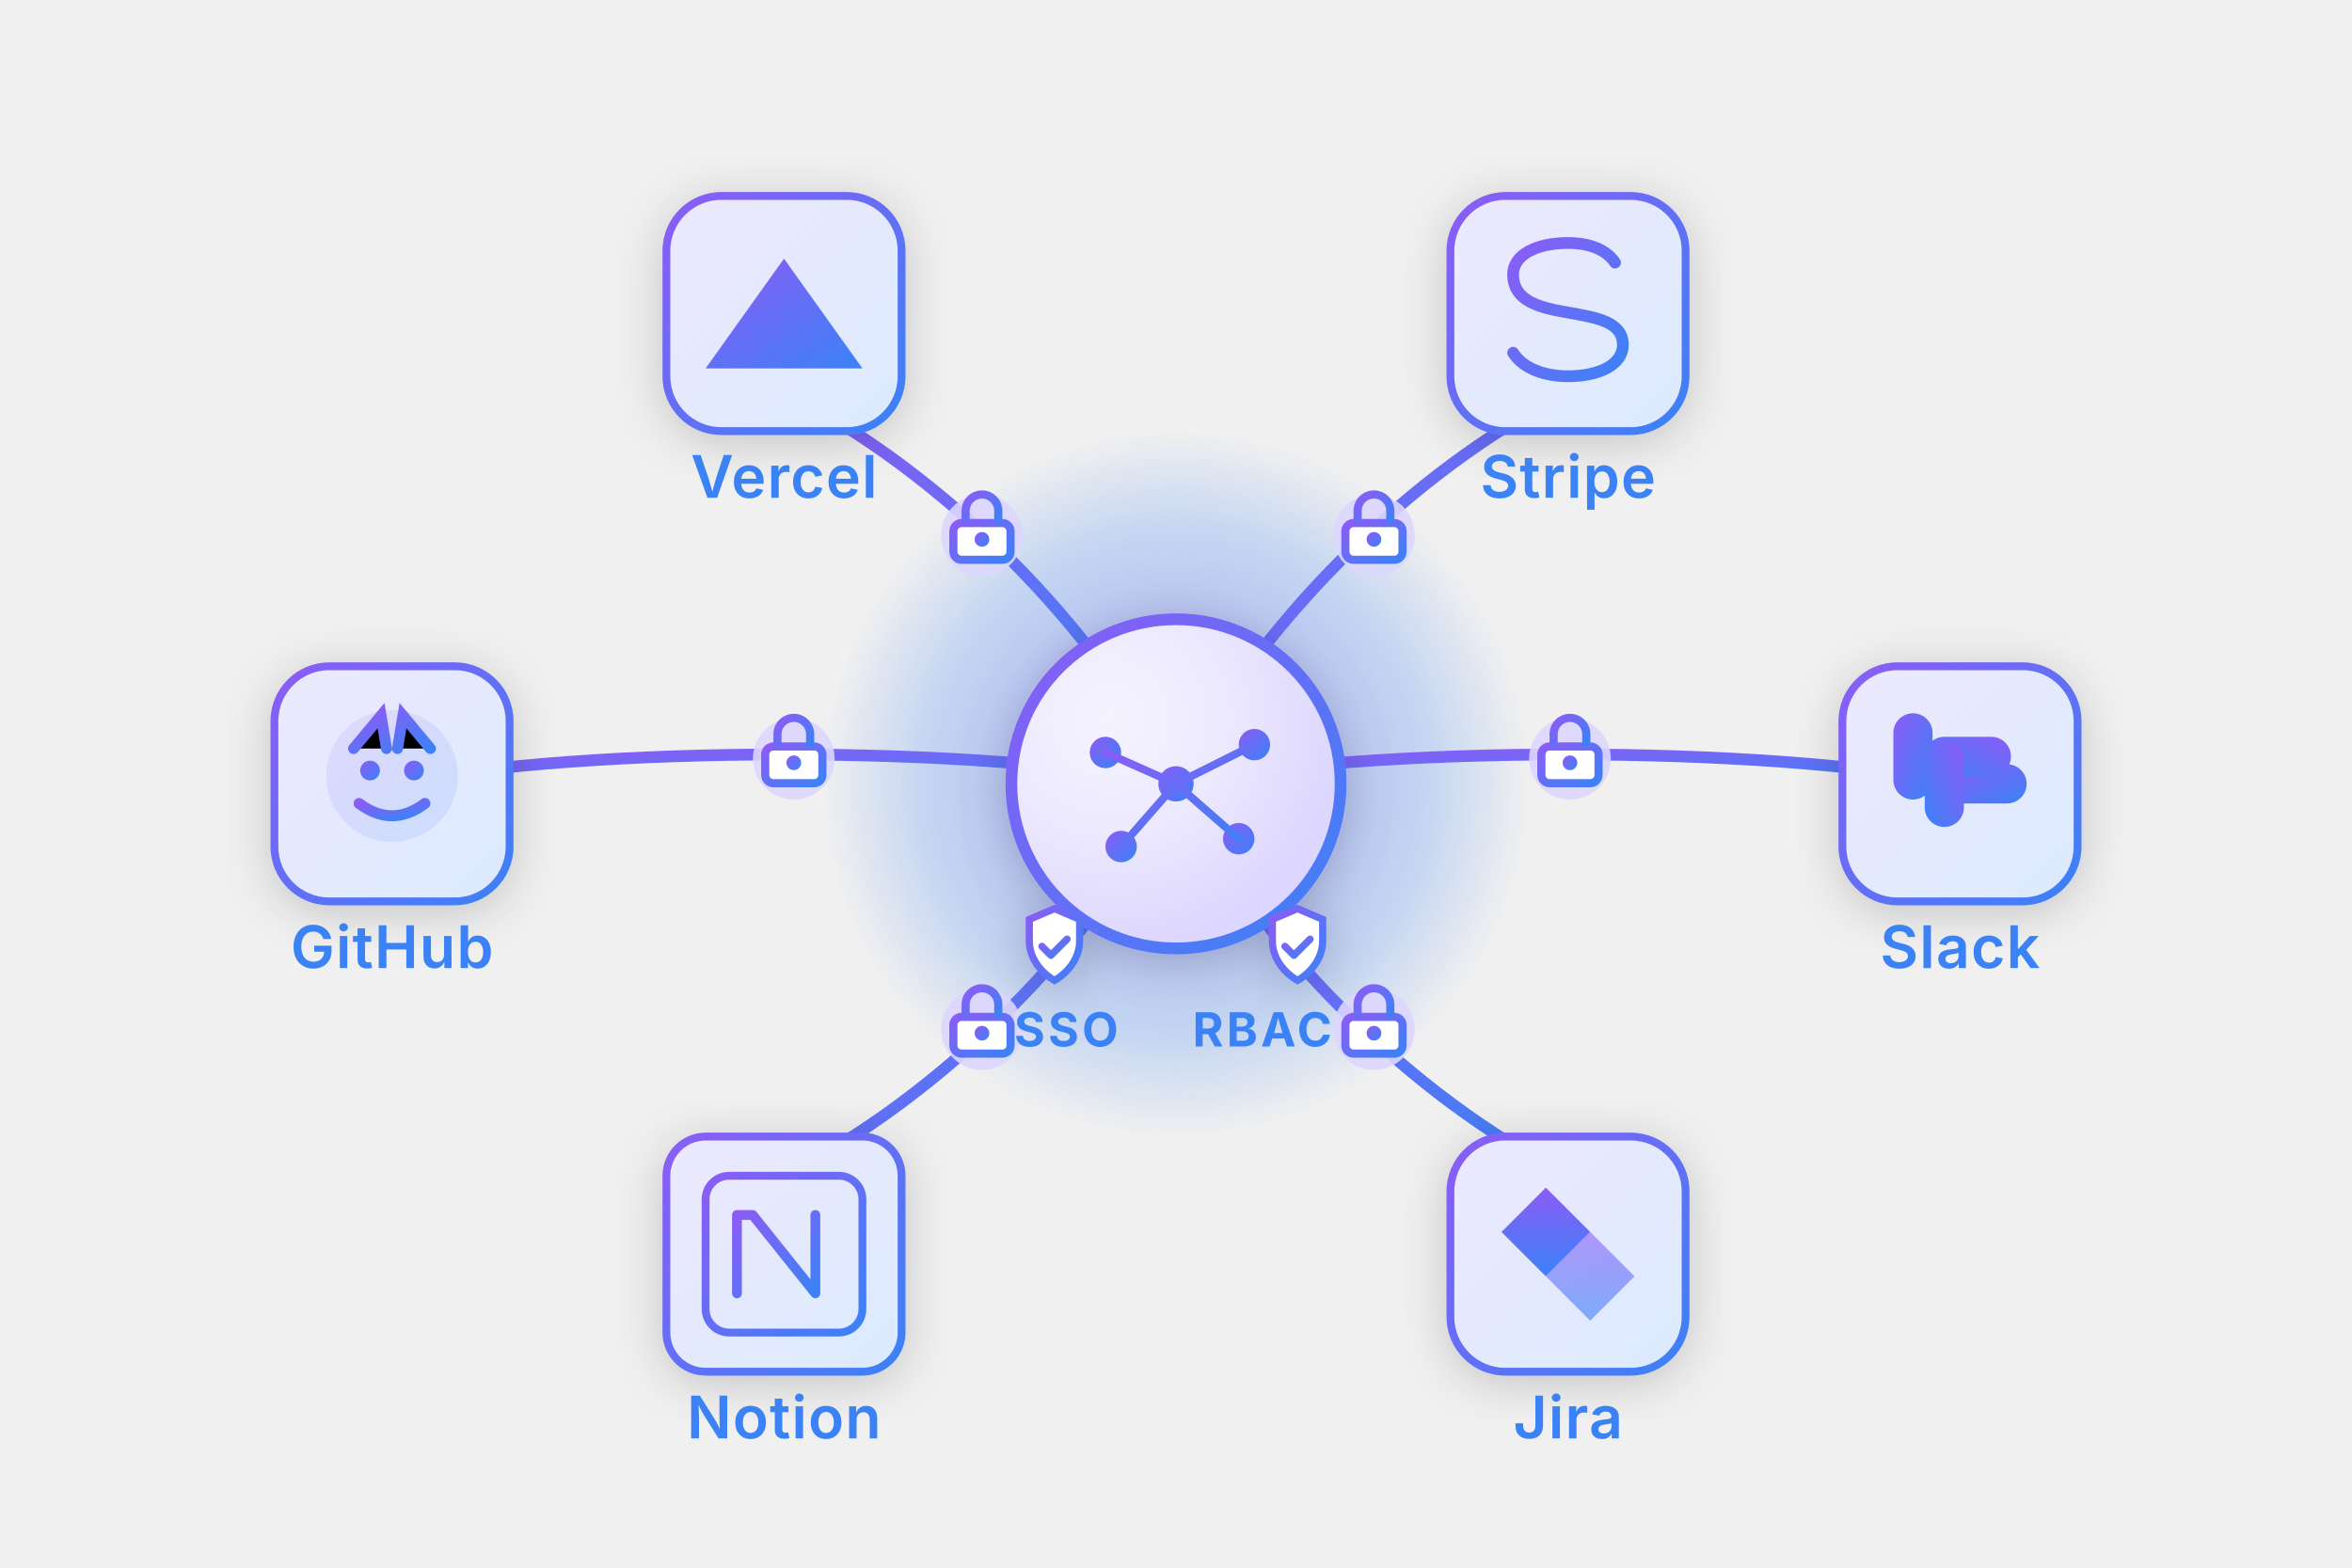
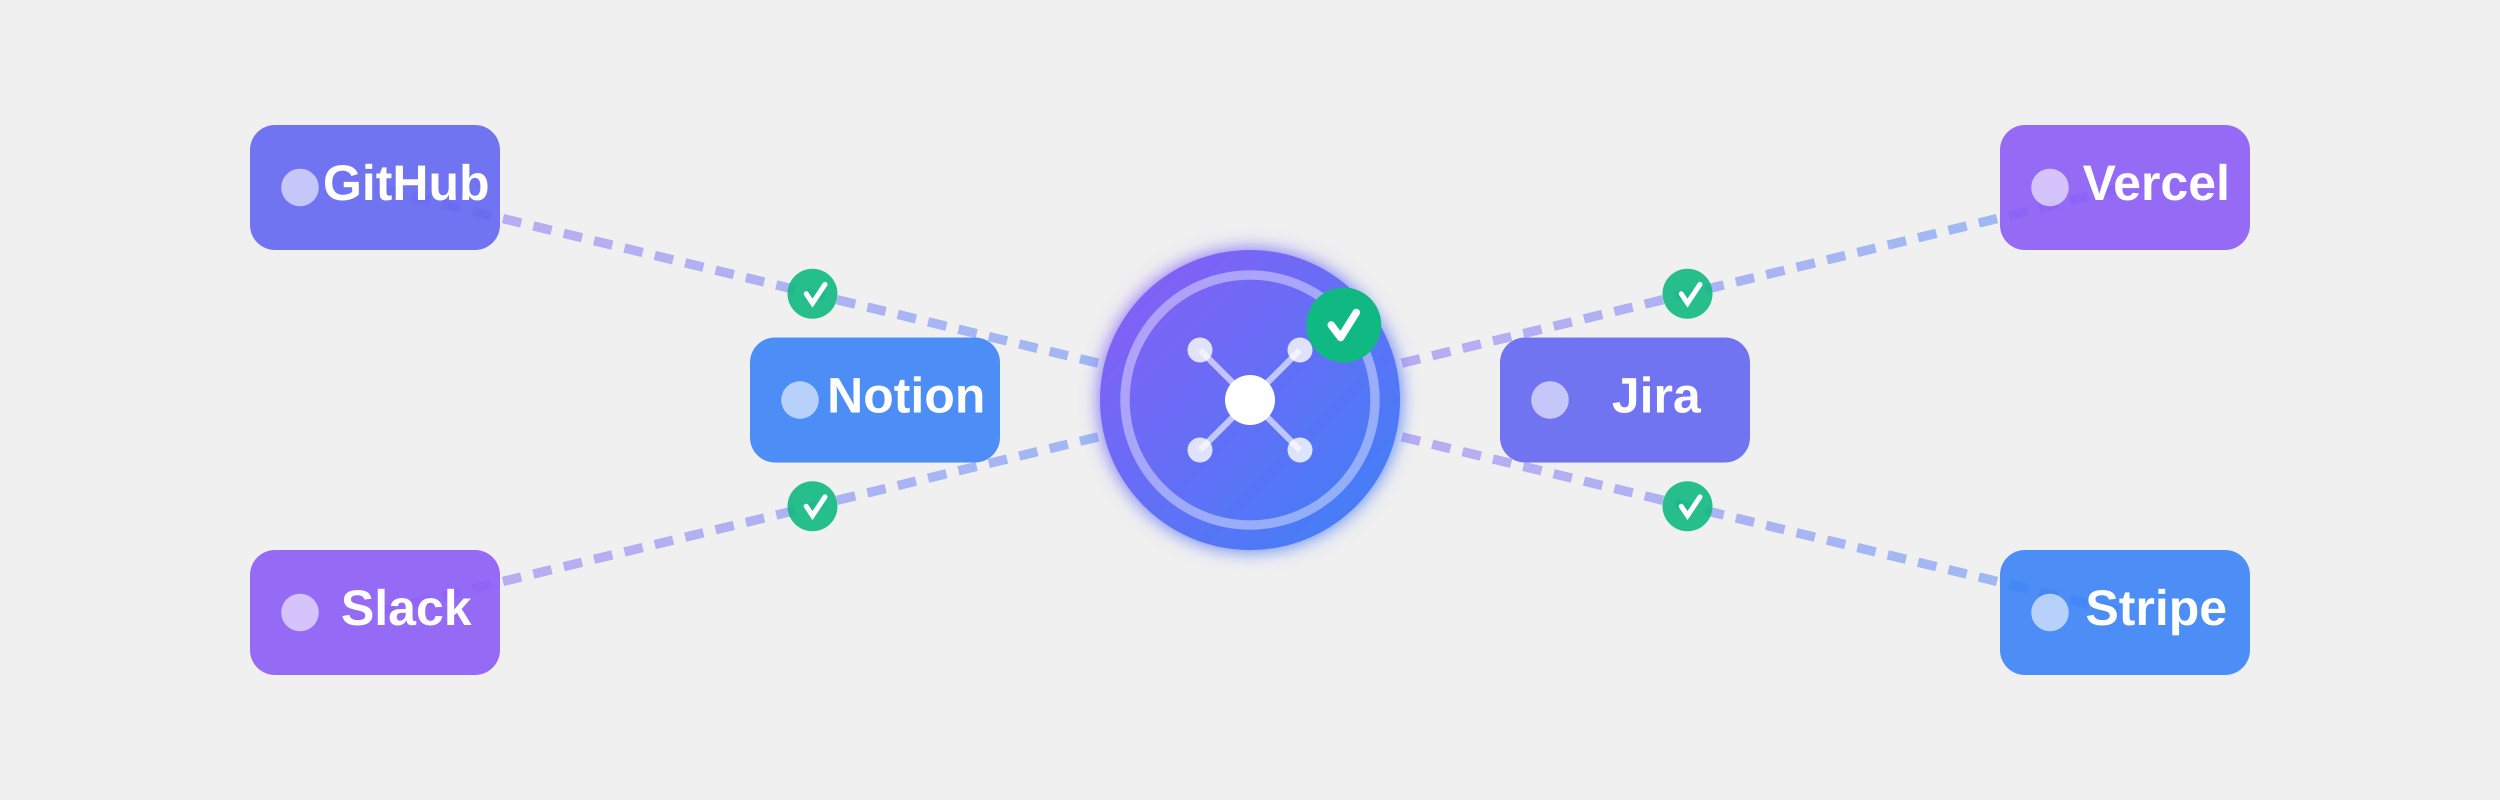
- <svg xmlns="http://www.w3.org/2000/svg" width="600" height="400" viewBox="0 0 600 400" role="img" aria-labelledby="title desc">
+ <svg xmlns="http://www.w3.org/2000/svg" width="400" height="128" viewBox="0 0 400 128">
  <defs>
-     <linearGradient id="gradPB" x1="0%" y1="0%" x2="100%" y2="100%">
-       <stop offset="0%" stop-color="#8b5cf6" />
-       <stop offset="100%" stop-color="#3b82f6" />
+     <linearGradient id="hubGradient" x1="0%" y1="0%" x2="100%" y2="100%">
+       <stop offset="0%" style="stop-color:#8b5cf6;stop-opacity:1" />
+       <stop offset="100%" style="stop-color:#3b82f6;stop-opacity:1" />
    </linearGradient>
-     <filter id="softShadow" x="-20%" y="-20%" width="140%" height="140%">
-       <feDropShadow dx="0" dy="2" stdDeviation="6" flood-opacity="0.18" />
+     <linearGradient id="lineGradient" x1="0%" y1="0%" x2="100%" y2="0%">
+       <stop offset="0%" style="stop-color:#8b5cf6;stop-opacity:0.6" />
+       <stop offset="100%" style="stop-color:#3b82f6;stop-opacity:0.6" />
+     </linearGradient>
+     <filter id="glow">
+       <feGaussianBlur stdDeviation="1.5" result="coloredBlur" />
+       <feMerge>
+         <feMergeNode in="coloredBlur" />
+         <feMergeNode in="SourceGraphic" />
+       </feMerge>
    </filter>
-     <radialGradient id="hubGlow" cx="50%" cy="50%" r="50%">
-       <stop offset="0%" stop-color="#8b5cf6" stop-opacity="0.55" />
-       <stop offset="70%" stop-color="#3b82f6" stop-opacity="0.25" />
-       <stop offset="100%" stop-color="#3b82f6" stop-opacity="0" />
-     </radialGradient>
-     <linearGradient id="boxBg" x1="0%" y1="0%" x2="100%" y2="100%">
-       <stop offset="0%" stop-color="#ede9fe" />
-       <stop offset="100%" stop-color="#dbeafe" />
-     </linearGradient>
-     <radialGradient id="hubBg" cx="30%" cy="30%" r="70%">
-       <stop offset="0%" stop-color="#f5f3ff" />
-       <stop offset="50%" stop-color="#ede9fe" />
-       <stop offset="100%" stop-color="#ddd6fe" />
-     </radialGradient>
-     <style>
-       .conn { fill: none; stroke: url(#gradPB); stroke-width: 3; stroke-linecap: round; }
-       .label { font-family: Inter, -apple-system, BlinkMacSystemFont, Segoe UI, Roboto, Arial, sans-serif; font-size: 15px; fill: #3b82f6; font-weight: 600; letter-spacing: 0.3px; }
-       .label--light { fill: #3b82f6; opacity: 1; font-size: 12px; font-weight: 700; letter-spacing: 0.8px; }
-     </style>
-     <symbol id="lock" viewBox="0 0 24 24">
-       <circle cx="12" cy="14" r="10" fill="#ddd6fe" opacity="0.9" />
-       <rect x="5" y="11" width="14" height="9" rx="2" ry="2" fill="white" stroke="url(#gradPB)" stroke-width="2" />
-       <path d="M8 11V8a4 4 0 0 1 8 0v3" fill="none" stroke="url(#gradPB)" stroke-width="2" />
-       <circle cx="12" cy="15" r="1.8" fill="url(#gradPB)" />
-     </symbol>
-     <symbol id="shieldCheck" viewBox="0 0 24 24">
-       <path d="M12 2l7 3v6c0 5-3.5 9-7 11-3.5-2-7-6-7-11V5l7-3z" fill="white" stroke="url(#gradPB)" stroke-width="2" />
-       <path d="M8.5 12.5l2.5 2.5 4.5-4.5" fill="none" stroke="url(#gradPB)" stroke-width="2" stroke-linecap="round" stroke-linejoin="round" />
-     </symbol>
  </defs>
-   <circle cx="300" cy="200" r="90" fill="url(#hubGlow)" />
-   <path class="conn" d="M300,200 C250,190 150,190 100,200" />
-   <path class="conn" d="M300,200 C280,160 240,120 200,100" />
-   <path class="conn" d="M300,200 C320,160 360,120 400,100" />
-   <path class="conn" d="M300,200 C350,190 450,190 500,200" />
-   <path class="conn" d="M300,200 C320,240 360,280 400,300" />
-   <path class="conn" d="M300,200 C280,240 240,280 200,300" />
-   <use href="#lock" x="190" y="179" width="25" height="25" />
-   <use href="#lock" x="238" y="122" width="25" height="25" />
-   <use href="#lock" x="338" y="122" width="25" height="25" />
-   <use href="#lock" x="388" y="179" width="25" height="25" />
-   <use href="#lock" x="338" y="248" width="25" height="25" />
-   <use href="#lock" x="238" y="248" width="25" height="25" />
-   <g filter="url(#softShadow)">
-     <circle cx="300" cy="200" r="42" fill="url(#hubBg)" stroke="url(#gradPB)" stroke-width="3" />
-     <g transform="translate(300,200)">
-       <circle r="4.5" fill="url(#gradPB)" />
-       <circle cx="-18" cy="-8" r="4" fill="url(#gradPB)" />
-       <circle cx="20" cy="-10" r="4" fill="url(#gradPB)" />
-       <circle cx="-14" cy="16" r="4" fill="url(#gradPB)" />
-       <circle cx="16" cy="14" r="4" fill="url(#gradPB)" />
-       <path d="M-18,-8 L0,0 M20,-10 L0,0 M-14,16 L0,0 M16,14 L0,0" stroke="url(#gradPB)" stroke-width="2" stroke-linecap="round" fill="none" />
-     </g>
-     <use href="#shieldCheck" x="258" y="230" width="22" height="22" />
-     <use href="#shieldCheck" x="320" y="230" width="22" height="22" />
-   </g>
-   <g class="label" text-anchor="middle">
-     <text x="272" y="267" class="label--light">SSO</text>
-     <text x="322" y="267" class="label--light">RBAC</text>
-   </g>
-   <g transform="translate(70,170)" filter="url(#softShadow)">
-     <rect x="0" y="0" width="60" height="60" rx="14" fill="url(#boxBg)" stroke="url(#gradPB)" stroke-width="2" />
-     <g transform="translate(30,28) scale(1.4)">
-       <circle r="12" fill="url(#gradPB)" opacity="0.12" />
-       <path d="M-7,-5 L-2,-11 L-1,-5 M7,-5 L2,-11 L1,-5" stroke="url(#gradPB)" stroke-width="2" stroke-linecap="round" />
-       <circle cx="-4" cy="-1" r="1.8" fill="url(#gradPB)" />
-       <circle cx="4" cy="-1" r="1.8" fill="url(#gradPB)" />
-       <path d="M-6,5 C-2,8 2,8 6,5" stroke="url(#gradPB)" stroke-width="2" fill="none" stroke-linecap="round" />
-     </g>
-   </g>
-   <text class="label" x="100" y="247" text-anchor="middle">GitHub</text>
-   <g transform="translate(170,50)" filter="url(#softShadow)">
-     <rect x="0" y="0" width="60" height="60" rx="14" fill="url(#boxBg)" stroke="url(#gradPB)" stroke-width="2" />
-     <polygon points="10,44 50,44 30,16" fill="url(#gradPB)" />
-   </g>
-   <text class="label" x="200" y="127" text-anchor="middle">Vercel</text>
-   <g transform="translate(370,50)" filter="url(#softShadow)">
-     <rect x="0" y="0" width="60" height="60" rx="14" fill="url(#boxBg)" stroke="url(#gradPB)" stroke-width="2" />
-     <path d="M16,40c2.5,4 8,6 14,6c8,0 14,-3 14,-8c0,-12 -28,-4 -28,-18c0,-5 6,-8 14,-8c6,0 10,2 12,5" fill="none" stroke="url(#gradPB)" stroke-width="3" stroke-linecap="round" />
-   </g>
-   <text class="label" x="400" y="127" text-anchor="middle">Stripe</text>
-   <g transform="translate(470,170)" filter="url(#softShadow)">
-     <rect x="0" y="0" width="60" height="60" rx="14" fill="url(#boxBg)" stroke="url(#gradPB)" stroke-width="2" />
-     <rect x="13" y="12" width="10" height="22" rx="5" fill="url(#gradPB)" />
-     <rect x="25" y="25" width="22" height="10" rx="5" fill="url(#gradPB)" />
-     <rect x="27" y="12" width="10" height="22" rx="5" transform="rotate(90 32 23)" fill="url(#gradPB)" />
-     <rect x="15" y="25" width="22" height="10" rx="5" transform="rotate(90 26 30)" fill="url(#gradPB)" />
-   </g>
-   <text class="label" x="500" y="247" text-anchor="middle">Slack</text>
-   <g transform="translate(370,290)" filter="url(#softShadow)">
-     <rect x="0" y="0" width="60" height="60" rx="14" fill="url(#boxBg)" stroke="url(#gradPB)" stroke-width="2" />
-     <g transform="translate(30,30) rotate(45)">
-       <rect x="-16" y="-8" width="16" height="16" fill="url(#gradPB)" />
-       <rect x="0" y="-8" width="16" height="16" fill="url(#gradPB)" opacity="0.6" />
-     </g>
-   </g>
-   <text class="label" x="400" y="367" text-anchor="middle">Jira</text>
-   <g transform="translate(170,290)" filter="url(#softShadow)">
-     <rect x="0" y="0" width="60" height="60" rx="10" fill="url(#boxBg)" stroke="url(#gradPB)" stroke-width="2" />
-     <rect x="10" y="10" width="40" height="40" rx="6" fill="none" stroke="url(#gradPB)" stroke-width="2" />
-     <path d="M18,40 V20 H22 L38,40 V20" fill="none" stroke="url(#gradPB)" stroke-width="2.5" stroke-linejoin="round" stroke-linecap="round" />
-   </g>
-   <text class="label" x="200" y="367" text-anchor="middle">Notion</text>
+   <line x1="200" y1="64" x2="60" y2="30" stroke="url(#lineGradient)" stroke-width="1.5" stroke-dasharray="3,2" opacity="0.8" />
+   <line x1="200" y1="64" x2="60" y2="98" stroke="url(#lineGradient)" stroke-width="1.5" stroke-dasharray="3,2" opacity="0.8" />
+   <line x1="200" y1="64" x2="340" y2="30" stroke="url(#lineGradient)" stroke-width="1.5" stroke-dasharray="3,2" opacity="0.8" />
+   <line x1="200" y1="64" x2="340" y2="98" stroke="url(#lineGradient)" stroke-width="1.5" stroke-dasharray="3,2" opacity="0.8" />
+   <line x1="200" y1="64" x2="140" y2="64" stroke="url(#lineGradient)" stroke-width="1.5" stroke-dasharray="3,2" opacity="0.8" />
+   <line x1="200" y1="64" x2="260" y2="64" stroke="url(#lineGradient)" stroke-width="1.5" stroke-dasharray="3,2" opacity="0.8" />
+   <circle cx="200" cy="64" r="24" fill="url(#hubGradient)" filter="url(#glow)" />
+   <circle cx="200" cy="64" r="20" fill="none" stroke="#ffffff" stroke-width="1.5" opacity="0.4" />
+   <circle cx="200" cy="64" r="4" fill="#ffffff" />
+   <circle cx="192" cy="56" r="2" fill="#ffffff" opacity="0.8" />
+   <circle cx="208" cy="56" r="2" fill="#ffffff" opacity="0.8" />
+   <circle cx="192" cy="72" r="2" fill="#ffffff" opacity="0.8" />
+   <circle cx="208" cy="72" r="2" fill="#ffffff" opacity="0.8" />
+   <line x1="200" y1="64" x2="192" y2="56" stroke="#ffffff" stroke-width="1" opacity="0.6" />
+   <line x1="200" y1="64" x2="208" y2="56" stroke="#ffffff" stroke-width="1" opacity="0.6" />
+   <line x1="200" y1="64" x2="192" y2="72" stroke="#ffffff" stroke-width="1" opacity="0.6" />
+   <line x1="200" y1="64" x2="208" y2="72" stroke="#ffffff" stroke-width="1" opacity="0.6" />
+   <circle cx="215" cy="52" r="6" fill="#10b981" />
+   <path d="M 213 52 L 214.5 54 L 217 50" stroke="#ffffff" stroke-width="1.2" fill="none" stroke-linecap="round" stroke-linejoin="round" />
+   <rect x="40" y="20" width="40" height="20" rx="4" fill="#6366f1" opacity="0.9" />
+   <text x="65" y="32" font-family="Arial, sans-serif" font-size="8" font-weight="bold" fill="#ffffff" text-anchor="middle">GitHub</text>
+   <circle cx="48" cy="30" r="3" fill="#ffffff" opacity="0.6" />
+   <rect x="40" y="88" width="40" height="20" rx="4" fill="#8b5cf6" opacity="0.9" />
+   <text x="65" y="100" font-family="Arial, sans-serif" font-size="8" font-weight="bold" fill="#ffffff" text-anchor="middle">Slack</text>
+   <circle cx="48" cy="98" r="3" fill="#ffffff" opacity="0.6" />
+   <rect x="120" y="54" width="40" height="20" rx="4" fill="#3b82f6" opacity="0.9" />
+   <text x="145" y="66" font-family="Arial, sans-serif" font-size="8" font-weight="bold" fill="#ffffff" text-anchor="middle">Notion</text>
+   <circle cx="128" cy="64" r="3" fill="#ffffff" opacity="0.6" />
+   <rect x="240" y="54" width="40" height="20" rx="4" fill="#6366f1" opacity="0.9" />
+   <text x="265" y="66" font-family="Arial, sans-serif" font-size="8" font-weight="bold" fill="#ffffff" text-anchor="middle">Jira</text>
+   <circle cx="248" cy="64" r="3" fill="#ffffff" opacity="0.6" />
+   <rect x="320" y="20" width="40" height="20" rx="4" fill="#8b5cf6" opacity="0.9" />
+   <text x="345" y="32" font-family="Arial, sans-serif" font-size="8" font-weight="bold" fill="#ffffff" text-anchor="middle">Vercel</text>
+   <circle cx="328" cy="30" r="3" fill="#ffffff" opacity="0.6" />
+   <rect x="320" y="88" width="40" height="20" rx="4" fill="#3b82f6" opacity="0.9" />
+   <text x="345" y="100" font-family="Arial, sans-serif" font-size="8" font-weight="bold" fill="#ffffff" text-anchor="middle">Stripe</text>
+   <circle cx="328" cy="98" r="3" fill="#ffffff" opacity="0.6" />
+   <circle cx="130" cy="47" r="4" fill="#10b981" opacity="0.9" />
+   <path d="M 129 47 L 130 48.5 L 132 45.5" stroke="#ffffff" stroke-width="0.8" fill="none" stroke-linecap="round" />
+   <circle cx="270" cy="47" r="4" fill="#10b981" opacity="0.9" />
+   <path d="M 269 47 L 270 48.5 L 272 45.5" stroke="#ffffff" stroke-width="0.8" fill="none" stroke-linecap="round" />
+   <circle cx="130" cy="81" r="4" fill="#10b981" opacity="0.9" />
+   <path d="M 129 81 L 130 82.5 L 132 79.5" stroke="#ffffff" stroke-width="0.8" fill="none" stroke-linecap="round" />
+   <circle cx="270" cy="81" r="4" fill="#10b981" opacity="0.9" />
+   <path d="M 269 81 L 270 82.5 L 272 79.5" stroke="#ffffff" stroke-width="0.8" fill="none" stroke-linecap="round" />
</svg>
